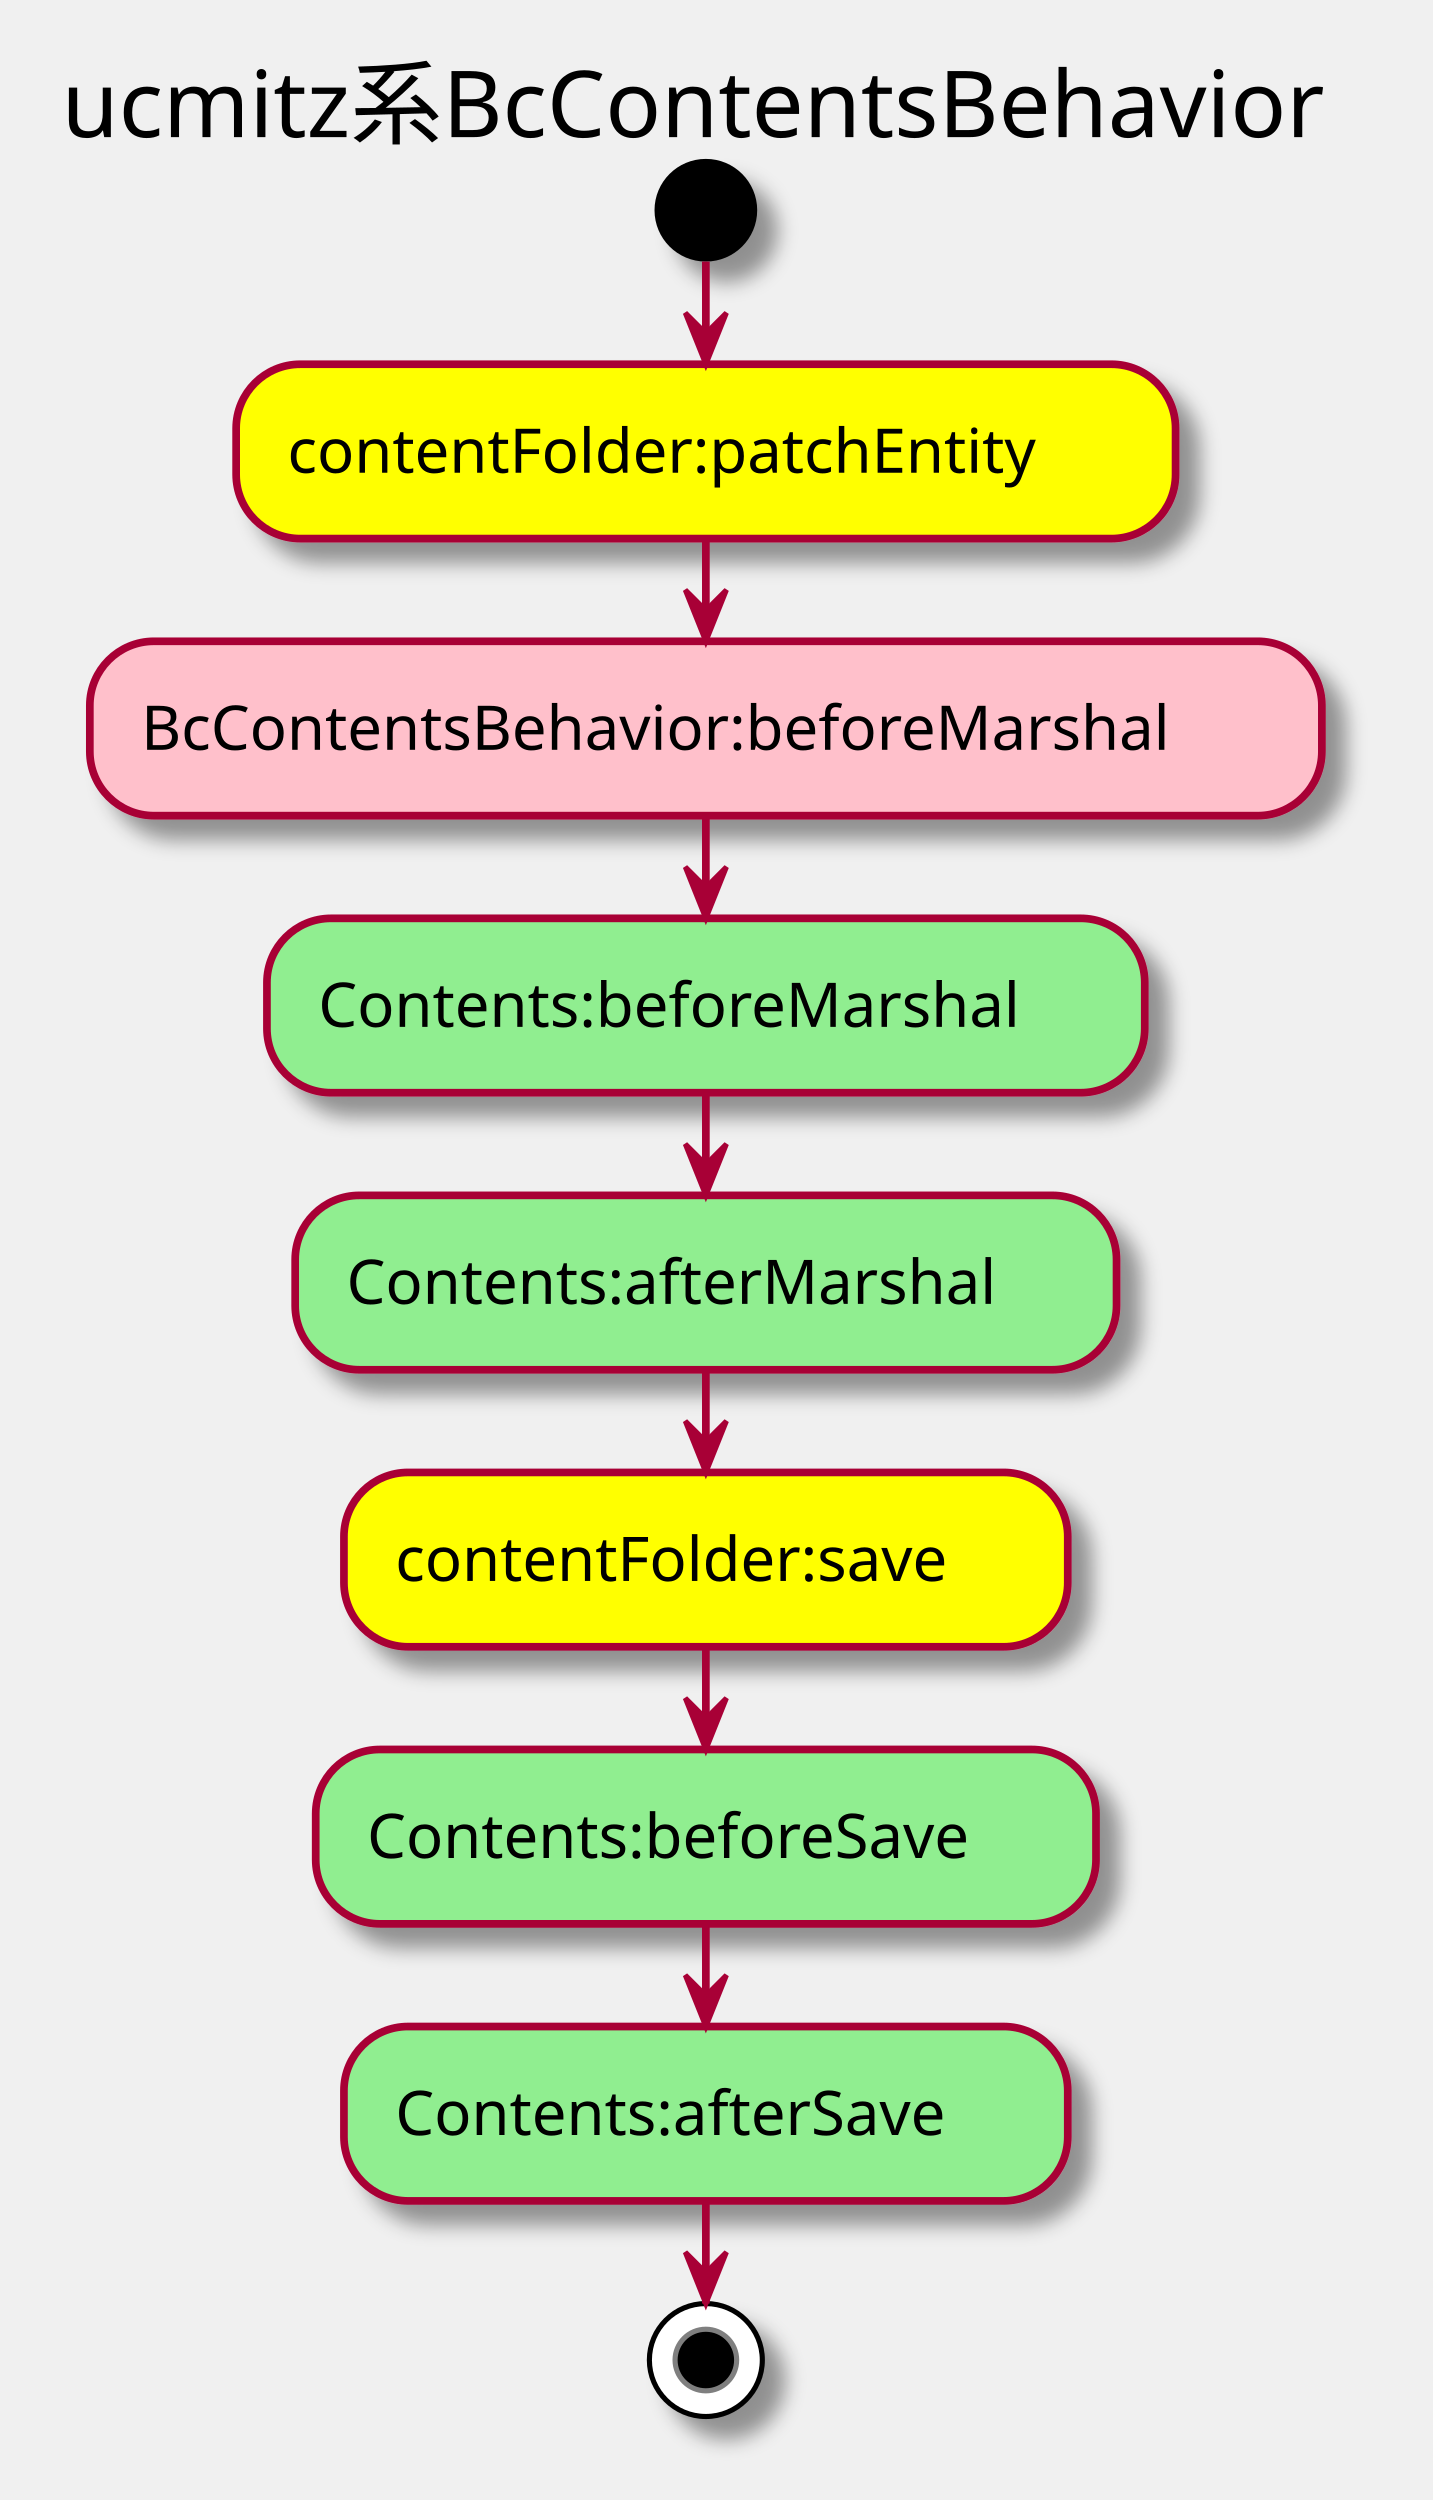
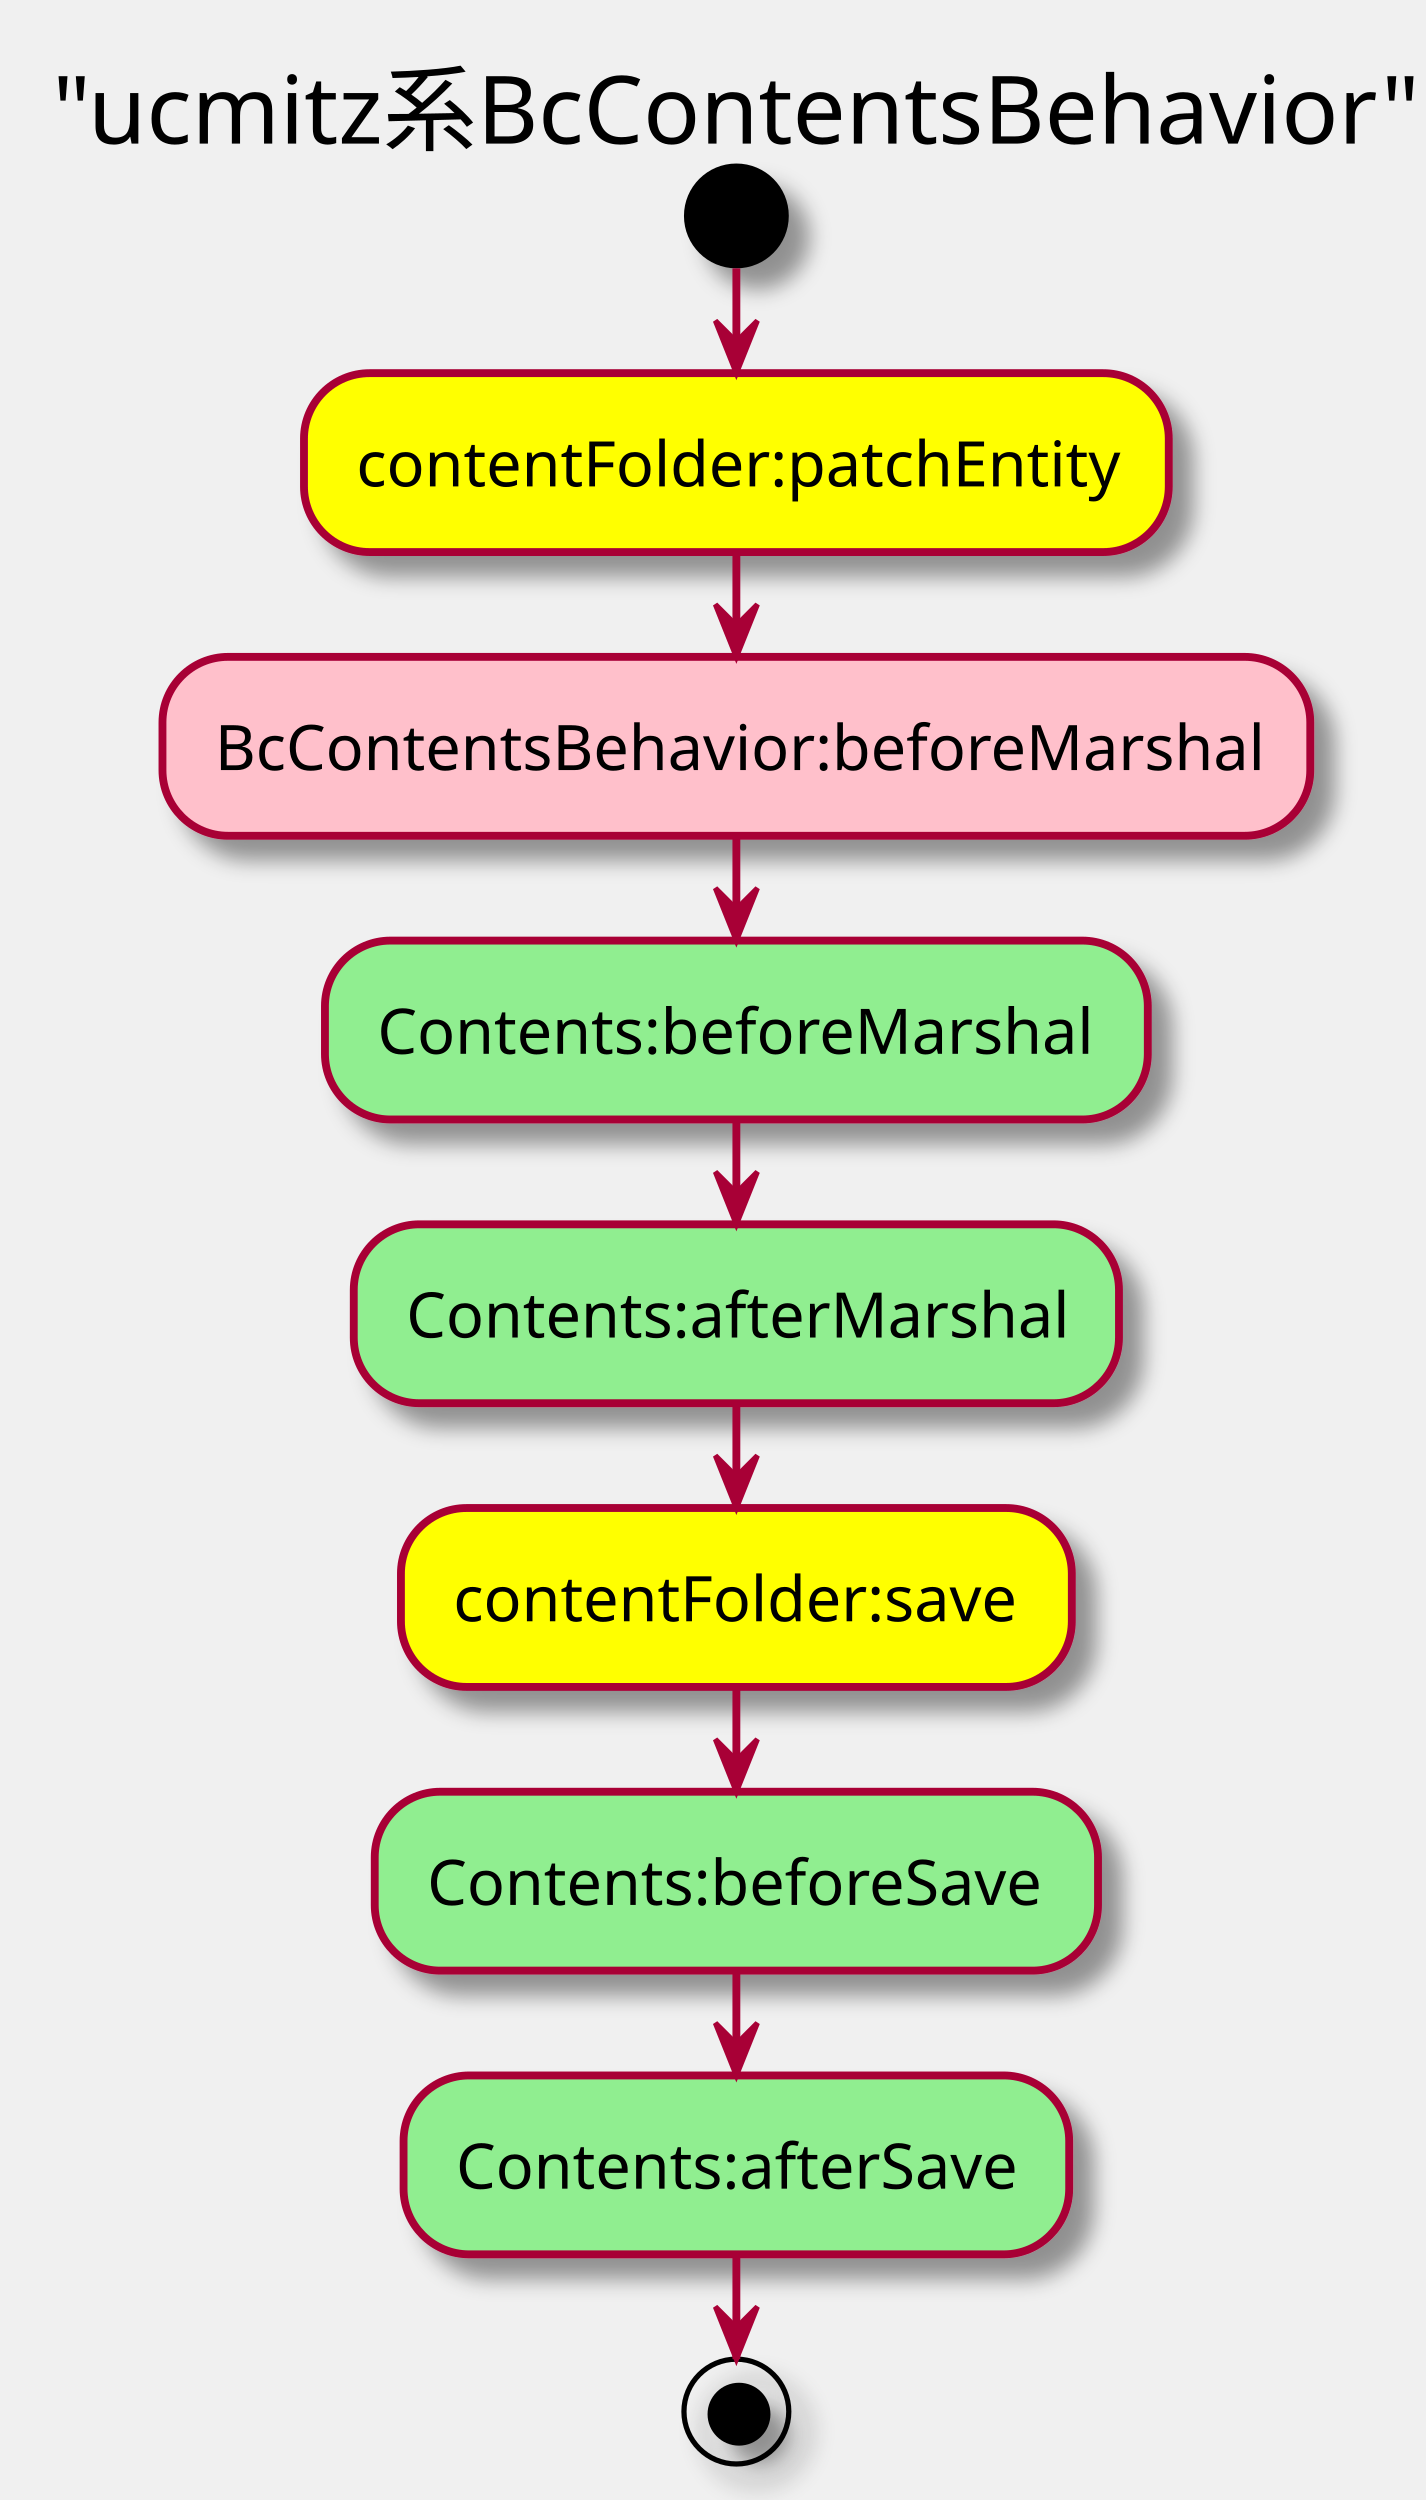
- <svg xmlns="http://www.w3.org/2000/svg" contentScriptType="application/ecmascript" contentStyleType="text/css" height="487px" preserveAspectRatio="none" style="width:279px;height:487px;background:#FFFFFF;" version="1.1" viewBox="0 0 279 487" width="279px" zoomAndPan="magnify">
+ <svg xmlns="http://www.w3.org/2000/svg" contentScriptType="application/ecmascript" contentStyleType="text/css" height="477px" preserveAspectRatio="none" style="width:272px;height:477px;" version="1.1" viewBox="0 0 272 477" width="272px" zoomAndPan="magnify">
  <defs>
-     <filter height="300%" id="f1x1ummgtwn9l4" width="300%" x="-1" y="-1">
+     <filter height="300%" id="fpq40tr" width="300%" x="-1" y="-1">
      <feGaussianBlur result="blurOut" stdDeviation="2.0" />
      <feColorMatrix in="blurOut" result="blurOut2" type="matrix" values="0 0 0 0 0 0 0 0 0 0 0 0 0 0 0 0 0 0 .4 0" />
      <feOffset dx="4.0" dy="4.0" in="blurOut2" result="blurOut3" />
      <feBlend in="SourceGraphic" in2="blurOut3" mode="normal" />
    </filter>
  </defs>
  <g>
-     <text fill="#000000" font-family="sans-serif" font-size="18" lengthAdjust="spacing" textLength="255" x="12" y="26.708">ucmitz系BcContentsBehavior</text>
-     <ellipse cx="137.5" cy="40.953" fill="#000000" filter="url(#f1x1ummgtwn9l4)" rx="10" ry="10" style="stroke:none;stroke-width:1.0;" />
-     <rect fill="#FFFF00" filter="url(#f1x1ummgtwn9l4)" height="33.969" rx="12.5" ry="12.5" style="stroke:#A80036;stroke-width:1.5;" width="183" x="46" y="70.953" />
-     <text fill="#000000" font-family="sans-serif" font-size="12" lengthAdjust="spacing" textLength="163" x="56" y="92.092">contentFolder:patchEntity</text>
-     <rect fill="#FFC0CB" filter="url(#f1x1ummgtwn9l4)" height="33.969" rx="12.5" ry="12.5" style="stroke:#A80036;stroke-width:1.5;" width="240" x="17.5" y="124.922" />
-     <text fill="#000000" font-family="sans-serif" font-size="12" lengthAdjust="spacing" textLength="220" x="27.5" y="146.06">BcContentsBehavior:beforeMarshal</text>
-     <rect fill="#90EE90" filter="url(#f1x1ummgtwn9l4)" height="33.969" rx="12.5" ry="12.5" style="stroke:#A80036;stroke-width:1.5;" width="171" x="52" y="178.891" />
-     <text fill="#000000" font-family="sans-serif" font-size="12" lengthAdjust="spacing" textLength="151" x="62" y="200.029">Contents:beforeMarshal</text>
-     <rect fill="#90EE90" filter="url(#f1x1ummgtwn9l4)" height="33.969" rx="12.5" ry="12.5" style="stroke:#A80036;stroke-width:1.5;" width="160" x="57.5" y="232.859" />
-     <text fill="#000000" font-family="sans-serif" font-size="12" lengthAdjust="spacing" textLength="140" x="67.5" y="253.998">Contents:afterMarshal</text>
-     <rect fill="#FFFF00" filter="url(#f1x1ummgtwn9l4)" height="33.969" rx="12.5" ry="12.5" style="stroke:#A80036;stroke-width:1.5;" width="141" x="67" y="286.828" />
-     <text fill="#000000" font-family="sans-serif" font-size="12" lengthAdjust="spacing" textLength="121" x="77" y="307.967">contentFolder:save</text>
-     <rect fill="#90EE90" filter="url(#f1x1ummgtwn9l4)" height="33.969" rx="12.5" ry="12.5" style="stroke:#A80036;stroke-width:1.5;" width="152" x="61.5" y="340.797" />
-     <text fill="#000000" font-family="sans-serif" font-size="12" lengthAdjust="spacing" textLength="132" x="71.5" y="361.935">Contents:beforeSave</text>
-     <rect fill="#90EE90" filter="url(#f1x1ummgtwn9l4)" height="33.969" rx="12.5" ry="12.5" style="stroke:#A80036;stroke-width:1.5;" width="141" x="67" y="394.766" />
-     <text fill="#000000" font-family="sans-serif" font-size="12" lengthAdjust="spacing" textLength="121" x="77" y="415.904">Contents:afterSave</text>
-     <ellipse cx="137.5" cy="459.734" fill="#FFFFFF" filter="url(#f1x1ummgtwn9l4)" rx="11" ry="11" style="stroke:#000000;stroke-width:1.0;" />
-     <ellipse cx="137.5" cy="459.734" fill="#000000" rx="6" ry="6" style="stroke:#7F7F7F;stroke-width:1.0;" />
-     <line style="stroke:#A80036;stroke-width:1.5;" x1="137.5" x2="137.5" y1="50.953" y2="70.953" />
-     <polygon fill="#A80036" points="133.5,60.953,137.5,70.953,141.5,60.953,137.5,64.953" style="stroke:#A80036;stroke-width:1.0;" />
-     <line style="stroke:#A80036;stroke-width:1.5;" x1="137.5" x2="137.5" y1="104.922" y2="124.922" />
-     <polygon fill="#A80036" points="133.5,114.922,137.5,124.922,141.5,114.922,137.5,118.922" style="stroke:#A80036;stroke-width:1.0;" />
-     <line style="stroke:#A80036;stroke-width:1.5;" x1="137.5" x2="137.5" y1="158.891" y2="178.891" />
-     <polygon fill="#A80036" points="133.5,168.891,137.5,178.891,141.5,168.891,137.5,172.891" style="stroke:#A80036;stroke-width:1.0;" />
-     <line style="stroke:#A80036;stroke-width:1.5;" x1="137.5" x2="137.5" y1="212.859" y2="232.859" />
-     <polygon fill="#A80036" points="133.5,222.859,137.5,232.859,141.5,222.859,137.5,226.859" style="stroke:#A80036;stroke-width:1.0;" />
-     <line style="stroke:#A80036;stroke-width:1.5;" x1="137.5" x2="137.5" y1="266.828" y2="286.828" />
-     <polygon fill="#A80036" points="133.5,276.828,137.5,286.828,141.5,276.828,137.5,280.828" style="stroke:#A80036;stroke-width:1.0;" />
-     <line style="stroke:#A80036;stroke-width:1.5;" x1="137.5" x2="137.5" y1="320.797" y2="340.797" />
-     <polygon fill="#A80036" points="133.5,330.797,137.5,340.797,141.5,330.797,137.5,334.797" style="stroke:#A80036;stroke-width:1.0;" />
-     <line style="stroke:#A80036;stroke-width:1.5;" x1="137.5" x2="137.5" y1="374.766" y2="394.766" />
-     <polygon fill="#A80036" points="133.5,384.766,137.5,394.766,141.5,384.766,137.5,388.766" style="stroke:#A80036;stroke-width:1.0;" />
-     <line style="stroke:#A80036;stroke-width:1.5;" x1="137.5" x2="137.5" y1="428.734" y2="448.734" />
-     <polygon fill="#A80036" points="133.5,438.734,137.5,448.734,141.5,438.734,137.5,442.734" style="stroke:#A80036;stroke-width:1.0;" />
+     <text fill="#000000" font-family="sans-serif" font-size="18" lengthAdjust="spacingAndGlyphs" textLength="261" x="10" y="27.402">"ucmitz系BcContentsBehavior"</text>
+     <ellipse cx="140.5" cy="41.199" fill="#000000" filter="url(#fpq40tr)" rx="10" ry="10" style="stroke: none; stroke-width: 1.0;" />
+     <rect fill="#FFFF00" filter="url(#fpq40tr)" height="34.133" rx="12.5" ry="12.5" style="stroke: #A80036; stroke-width: 1.5;" width="165" x="58" y="71.199" />
+     <text fill="#000000" font-family="sans-serif" font-size="12" lengthAdjust="spacingAndGlyphs" textLength="145" x="68" y="92.801">contentFolder:patchEntity</text>
+     <rect fill="#FFC0CB" filter="url(#fpq40tr)" height="34.133" rx="12.5" ry="12.5" style="stroke: #A80036; stroke-width: 1.5;" width="219" x="31" y="125.332" />
+     <text fill="#000000" font-family="sans-serif" font-size="12" lengthAdjust="spacingAndGlyphs" textLength="199" x="41" y="146.934">BcContentsBehavior:beforeMarshal</text>
+     <rect fill="#90EE90" filter="url(#fpq40tr)" height="34.133" rx="12.5" ry="12.5" style="stroke: #A80036; stroke-width: 1.5;" width="157" x="62" y="179.465" />
+     <text fill="#000000" font-family="sans-serif" font-size="12" lengthAdjust="spacingAndGlyphs" textLength="137" x="72" y="201.066">Contents:beforeMarshal</text>
+     <rect fill="#90EE90" filter="url(#fpq40tr)" height="34.133" rx="12.5" ry="12.5" style="stroke: #A80036; stroke-width: 1.5;" width="146" x="67.5" y="233.598" />
+     <text fill="#000000" font-family="sans-serif" font-size="12" lengthAdjust="spacingAndGlyphs" textLength="126" x="77.5" y="255.199">Contents:afterMarshal</text>
+     <rect fill="#FFFF00" filter="url(#fpq40tr)" height="34.133" rx="12.5" ry="12.5" style="stroke: #A80036; stroke-width: 1.5;" width="128" x="76.5" y="287.731" />
+     <text fill="#000000" font-family="sans-serif" font-size="12" lengthAdjust="spacingAndGlyphs" textLength="108" x="86.5" y="309.332">contentFolder:save</text>
+     <rect fill="#90EE90" filter="url(#fpq40tr)" height="34.133" rx="12.5" ry="12.5" style="stroke: #A80036; stroke-width: 1.5;" width="138" x="71.5" y="341.863" />
+     <text fill="#000000" font-family="sans-serif" font-size="12" lengthAdjust="spacingAndGlyphs" textLength="118" x="81.5" y="363.465">Contents:beforeSave</text>
+     <rect fill="#90EE90" filter="url(#fpq40tr)" height="34.133" rx="12.5" ry="12.5" style="stroke: #A80036; stroke-width: 1.5;" width="127" x="77" y="395.996" />
+     <text fill="#000000" font-family="sans-serif" font-size="12" lengthAdjust="spacingAndGlyphs" textLength="107" x="87" y="417.598">Contents:afterSave</text>
+     <ellipse cx="140.5" cy="460.129" fill="none" filter="url(#fpq40tr)" rx="10" ry="10" style="stroke: #000000; stroke-width: 1.0;" />
+     <ellipse cx="141" cy="460.629" fill="#000000" filter="url(#fpq40tr)" rx="6" ry="6" style="stroke: none; stroke-width: 1.0;" />
+     <line style="stroke: #A80036; stroke-width: 1.5;" x1="140.5" x2="140.5" y1="51.199" y2="71.199" />
+     <polygon fill="#A80036" points="136.5,61.199,140.5,71.199,144.5,61.199,140.5,65.199" style="stroke: #A80036; stroke-width: 1.0;" />
+     <line style="stroke: #A80036; stroke-width: 1.5;" x1="140.5" x2="140.5" y1="105.332" y2="125.332" />
+     <polygon fill="#A80036" points="136.5,115.332,140.5,125.332,144.5,115.332,140.5,119.332" style="stroke: #A80036; stroke-width: 1.0;" />
+     <line style="stroke: #A80036; stroke-width: 1.5;" x1="140.5" x2="140.5" y1="159.465" y2="179.465" />
+     <polygon fill="#A80036" points="136.5,169.465,140.5,179.465,144.5,169.465,140.5,173.465" style="stroke: #A80036; stroke-width: 1.0;" />
+     <line style="stroke: #A80036; stroke-width: 1.5;" x1="140.5" x2="140.5" y1="213.598" y2="233.598" />
+     <polygon fill="#A80036" points="136.5,223.598,140.5,233.598,144.5,223.598,140.5,227.598" style="stroke: #A80036; stroke-width: 1.0;" />
+     <line style="stroke: #A80036; stroke-width: 1.5;" x1="140.5" x2="140.5" y1="267.731" y2="287.731" />
+     <polygon fill="#A80036" points="136.5,277.731,140.5,287.731,144.5,277.731,140.5,281.731" style="stroke: #A80036; stroke-width: 1.0;" />
+     <line style="stroke: #A80036; stroke-width: 1.5;" x1="140.5" x2="140.5" y1="321.863" y2="341.863" />
+     <polygon fill="#A80036" points="136.5,331.863,140.5,341.863,144.5,331.863,140.5,335.863" style="stroke: #A80036; stroke-width: 1.0;" />
+     <line style="stroke: #A80036; stroke-width: 1.5;" x1="140.5" x2="140.5" y1="375.996" y2="395.996" />
+     <polygon fill="#A80036" points="136.5,385.996,140.5,395.996,144.5,385.996,140.5,389.996" style="stroke: #A80036; stroke-width: 1.0;" />
+     <line style="stroke: #A80036; stroke-width: 1.5;" x1="140.5" x2="140.5" y1="430.129" y2="450.129" />
+     <polygon fill="#A80036" points="136.5,440.129,140.5,450.129,144.5,440.129,140.5,444.129" style="stroke: #A80036; stroke-width: 1.0;" />
  </g>
</svg>
